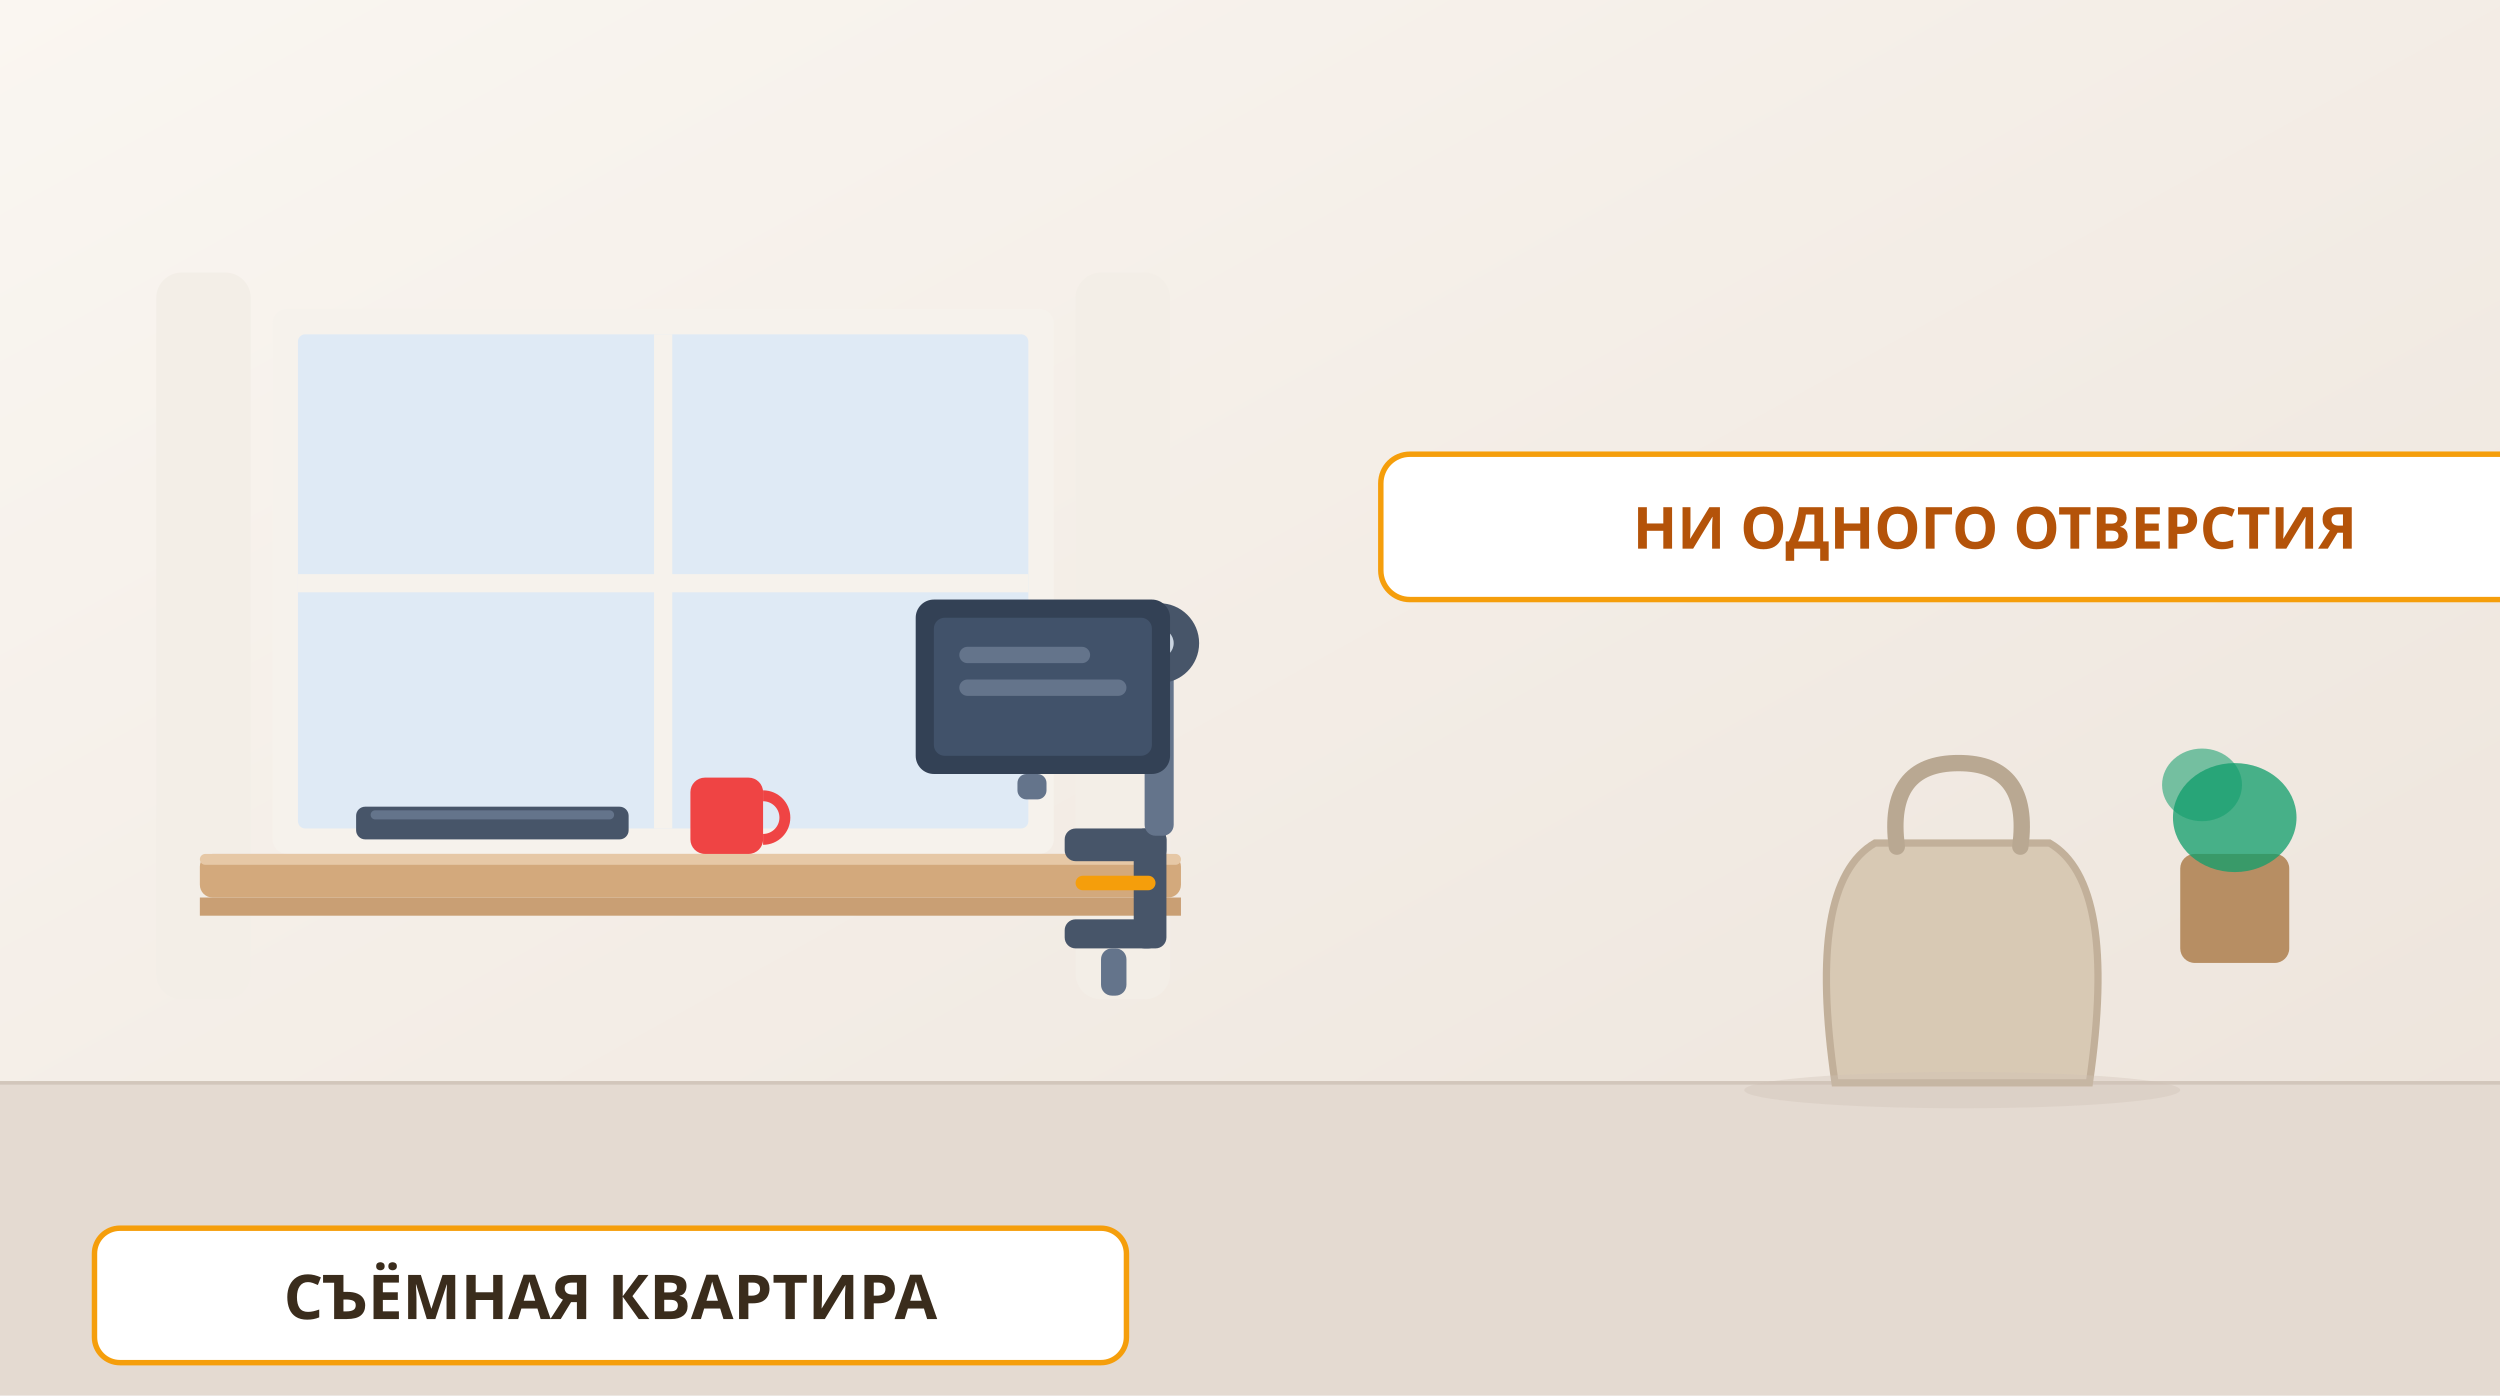
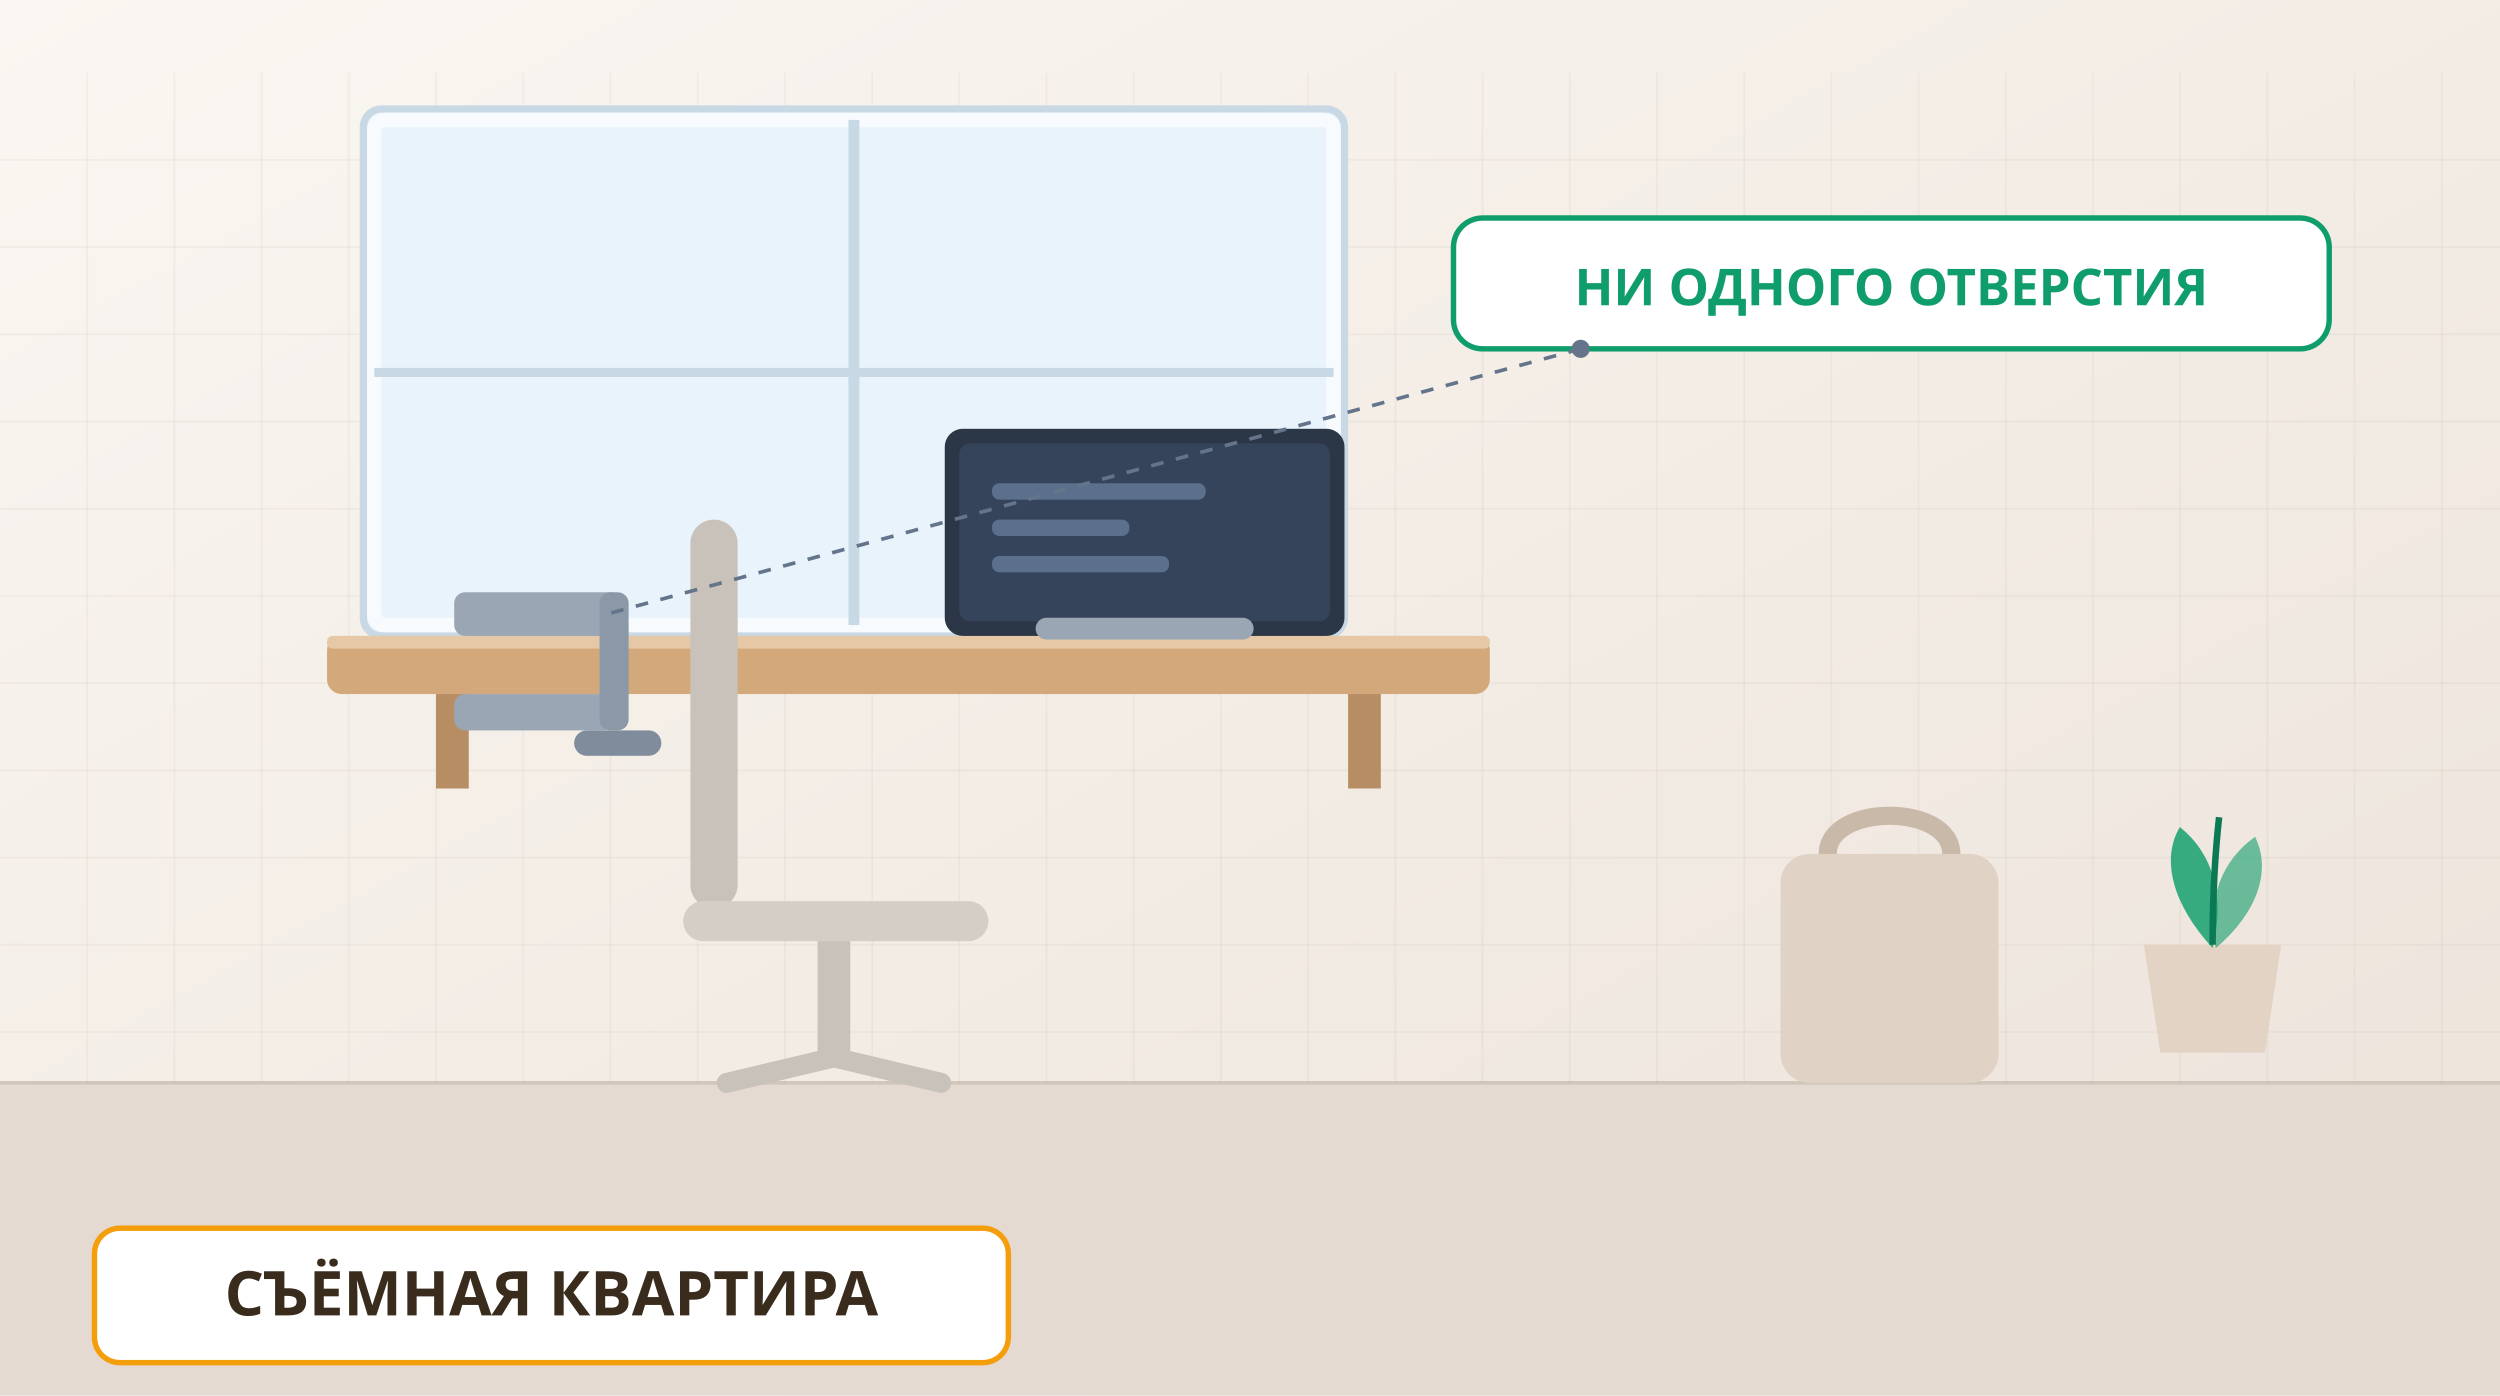
<svg xmlns="http://www.w3.org/2000/svg" viewBox="0 0 1376 768" width="1376" height="768">
  <defs>
    <linearGradient id="bg" x1="0%" y1="0%" x2="100%" y2="100%">
      <stop offset="0%" stop-color="#faf6f1" />
      <stop offset="100%" stop-color="#ece3da" />
    </linearGradient>
  </defs>
  <rect width="1376" height="768" fill="url(#bg)" />
  <rect x="0" y="596" width="1376" height="172" fill="#e4dad1" />
  <line x1="0" y1="596" x2="1376" y2="596" stroke="#d2c6bb" stroke-width="2" />
-   <rect x="150" y="170" width="430" height="300" rx="8" fill="#f6f2ec" />
-   <rect x="164" y="184" width="402" height="272" rx="4" fill="#dfeaf5" />
-   <rect x="360" y="184" width="10" height="272" fill="#f6f2ec" />
-   <rect x="164" y="316" width="402" height="10" fill="#f6f2ec" />
-   <rect x="86" y="150" width="52" height="400" rx="14" fill="#f3eee7" />
-   <rect x="592" y="150" width="52" height="400" rx="14" fill="#f3eee7" />
-   <rect x="110" y="470" width="540" height="24" rx="7" fill="#d3a97c" />
-   <rect x="110" y="470" width="540" height="6" rx="3" fill="#e6c8a6" />
-   <rect x="110" y="494" width="540" height="10" fill="#c99f74" />
-   <rect x="196" y="444" width="150" height="18" rx="5" fill="#475569" />
-   <rect x="204" y="446" width="134" height="5" rx="2.5" fill="#64748b" />
-   <rect x="380" y="428" width="40" height="42" rx="8" fill="#ef4444" />
-   <path d="M420 438 a12 12 0 0 1 0 24" fill="none" stroke="#ef4444" stroke-width="6" />
-   <g transform="translate(600 470)">
-     <rect x="-14" y="-14" width="56" height="18" rx="6" fill="#475569" />
-     <rect x="24" y="-14" width="18" height="66" rx="6" fill="#475569" />
-     <rect x="-14" y="36" width="52" height="16" rx="6" fill="#475569" />
-     <rect x="6" y="52" width="14" height="26" rx="6" fill="#64748b" />
-     <rect x="-8" y="12" width="44" height="8" rx="4" fill="#f59e0b" />
-     <rect x="30" y="-116" width="16" height="106" rx="6" fill="#64748b" />
-     <circle cx="38" cy="-116" r="22" fill="#475569" />
-     <circle cx="38" cy="-116" r="8" fill="#cbd5e1" />
-     <rect x="-96" y="-140" width="140" height="96" rx="10" fill="#334155" />
-     <rect x="-86" y="-130" width="120" height="76" rx="6" fill="#41526a" />
-     <rect x="-72" y="-114" width="72" height="9" rx="4.5" fill="#64748b" />
-     <rect x="-72" y="-96" width="92" height="9" rx="4.5" fill="#64748b" />
-     <rect x="-40" y="-44" width="16" height="14" rx="5" fill="#64748b" />
+   <g stroke="#7c6a58" stroke-opacity="0.055" stroke-width="1">
+     <line x1="48" y1="40" x2="48" y2="596" />
+     <line x1="96" y1="40" x2="96" y2="596" />
+     <line x1="144" y1="40" x2="144" y2="596" />
+     <line x1="192" y1="40" x2="192" y2="596" />
+     <line x1="240" y1="40" x2="240" y2="596" />
+     <line x1="288" y1="40" x2="288" y2="596" />
+     <line x1="336" y1="40" x2="336" y2="596" />
+     <line x1="384" y1="40" x2="384" y2="596" />
+     <line x1="432" y1="40" x2="432" y2="596" />
+     <line x1="480" y1="40" x2="480" y2="596" />
+     <line x1="528" y1="40" x2="528" y2="596" />
+     <line x1="576" y1="40" x2="576" y2="596" />
+     <line x1="624" y1="40" x2="624" y2="596" />
+     <line x1="672" y1="40" x2="672" y2="596" />
+     <line x1="720" y1="40" x2="720" y2="596" />
+     <line x1="768" y1="40" x2="768" y2="596" />
+     <line x1="816" y1="40" x2="816" y2="596" />
+     <line x1="864" y1="40" x2="864" y2="596" />
+     <line x1="912" y1="40" x2="912" y2="596" />
+     <line x1="960" y1="40" x2="960" y2="596" />
+     <line x1="1008" y1="40" x2="1008" y2="596" />
+     <line x1="1056" y1="40" x2="1056" y2="596" />
+     <line x1="1104" y1="40" x2="1104" y2="596" />
+     <line x1="1152" y1="40" x2="1152" y2="596" />
+     <line x1="1200" y1="40" x2="1200" y2="596" />
+     <line x1="1248" y1="40" x2="1248" y2="596" />
+     <line x1="1296" y1="40" x2="1296" y2="596" />
+     <line x1="1344" y1="40" x2="1344" y2="596" />
+     <line x1="0" y1="88" x2="1376" y2="88" />
+     <line x1="0" y1="136" x2="1376" y2="136" />
+     <line x1="0" y1="184" x2="1376" y2="184" />
+     <line x1="0" y1="232" x2="1376" y2="232" />
+     <line x1="0" y1="280" x2="1376" y2="280" />
+     <line x1="0" y1="328" x2="1376" y2="328" />
+     <line x1="0" y1="376" x2="1376" y2="376" />
+     <line x1="0" y1="424" x2="1376" y2="424" />
+     <line x1="0" y1="472" x2="1376" y2="472" />
+     <line x1="0" y1="520" x2="1376" y2="520" />
+     <line x1="0" y1="568" x2="1376" y2="568" />
  </g>
-   <path d="M1010 596 q-16 -110 22 -132 l96 0 q38 22 22 132 z" fill="#d8c9b4" />
-   <path d="M1010 596 q-16 -110 22 -132 l96 0 q38 22 22 132 z" fill="none" stroke="#c2b09a" stroke-width="4" />
-   <path d="M1044 466 q-6 -46 34 -46 q40 0 34 46" fill="none" stroke="#b9a892" stroke-width="9" stroke-linecap="round" />
-   <ellipse cx="1080" cy="600" rx="120" ry="10" fill="#cdc0b5" fill-opacity="0.35" />
-   <rect x="1200" y="470" width="60" height="60" rx="8" fill="#b78e63" />
-   <ellipse cx="1230" cy="450" rx="34" ry="30" fill="#0f9d6b" opacity="0.75" />
-   <ellipse cx="1212" cy="432" rx="22" ry="20" fill="#0f9d6b" opacity="0.55" />
-   <rect x="760" y="250" width="677" height="80" rx="16" fill="#ffffff" stroke="#f59e0b" stroke-width="3" />
-   <text x="1098" y="302" font-family="system-ui, sans-serif" font-size="32" font-weight="800" fill="#b45309" text-anchor="middle">НИ ОДНОГО ОТВЕРСТИЯ</text>
-   <rect x="52" y="676" width="568" height="74" rx="14" fill="#ffffff" stroke="#f59e0b" stroke-width="3" />
-   <text x="336" y="726" font-family="system-ui, sans-serif" font-size="34" font-weight="800" fill="#3a2c1c" text-anchor="middle">СЪЁМНАЯ КВАРТИРА</text>
+   <rect x="200" y="60" width="540" height="290" rx="10" fill="#e8f3fb" stroke="#c8d8e4" stroke-width="4" />
+   <rect x="206" y="66" width="528" height="278" rx="6" fill="none" stroke="#ffffff" stroke-width="8" stroke-opacity="0.7" />
+   <line x1="470" y1="66" x2="470" y2="344" stroke="#c8d8e4" stroke-width="6" />
+   <line x1="206" y1="205" x2="734" y2="205" stroke="#c8d8e4" stroke-width="5" />
+   <rect x="180" y="350" width="640" height="32" rx="8" fill="#d3a97c" />
+   <rect x="180" y="350" width="640" height="7" rx="3" fill="#e6c8a6" />
+   <rect x="240" y="382" width="18" height="52" fill="#b78e63" />
+   <rect x="742" y="382" width="18" height="52" fill="#b78e63" />
+   <rect x="250" y="326" width="92" height="24" rx="6" fill="#9aa6b4" />
+   <rect x="250" y="382" width="88" height="20" rx="6" fill="#9aa6b4" />
+   <rect x="330" y="326" width="16" height="76" rx="6" fill="#8b98a8" />
+   <rect x="316" y="402" width="48" height="14" rx="7" fill="#7f8c9c" />
+   <rect x="520" y="236" width="220" height="114" rx="10" fill="#2b3646" />
+   <rect x="528" y="244" width="204" height="98" rx="6" fill="#35445a" />
+   <rect x="546" y="266" width="117.6" height="9" rx="4" fill="#5b708c" />
+   <rect x="546" y="286" width="75.6" height="9" rx="4" fill="#5b708c" />
+   <rect x="546" y="306" width="97.44" height="9" rx="4" fill="#5b708c" />
+   <rect x="622" y="350" width="16" height="0" fill="#8b98a8" />
+   <rect x="570" y="340" width="120" height="12" rx="6" fill="#9aa6b4" />
+   <g>
+     <rect x="380" y="286" width="26" height="214" rx="13" fill="#c9c2ba" />
+     <rect x="376" y="496" width="168" height="22" rx="11" fill="#d5cec6" />
+     <rect x="450" y="518" width="18" height="64" fill="#c9c2ba" />
+     <path d="M459 582 L400 596 M459 582 L518 596" stroke="#c9c2ba" stroke-width="11" stroke-linecap="round" />
+   </g>
+   <rect x="980" y="470" width="120" height="126" rx="16" fill="#e0d3c6" />
+   <path d="M1006 470 C1006 442 1074 442 1074 470" fill="none" stroke="#c9b9a8" stroke-width="10" />
+   <g transform="translate(1180 520) scale(0.9)">
+     <path d="M0 0 L84 0 L74 66 L10 66 Z" fill="#e3d3c4" />
+     <path d="M42 2 C18 -24 10 -52 22 -72 C42 -56 50 -30 42 2 Z" fill="#0f9d6b" fill-opacity="0.82" />
+     <path d="M44 2 C70 -20 78 -46 68 -66 C48 -52 38 -28 44 2 Z" fill="#0f9d6b" fill-opacity="0.6" />
+     <path d="M42 0 C42 -34 44 -60 46 -78" stroke="#0b7a54" stroke-width="4" fill="none" />
+   </g>
+   <g>
+     <rect x="800" y="120" width="482" height="72" rx="16" fill="#ffffff" stroke="#0f9d6b" stroke-width="3" />
+     <text x="1041" y="168" font-family="system-ui, sans-serif" font-size="28" font-weight="800" fill="#0f9d6b" text-anchor="middle">НИ ОДНОГО ОТВЕРСТИЯ</text>
+   </g>
+   <path d="M870 192 L334 338" fill="none" stroke="#64748b" stroke-width="2" stroke-dasharray="7 7" />
+   <circle cx="870" cy="192" r="5" fill="#64748b" />
+   <rect x="52" y="676" width="503" height="74" rx="14" fill="#ffffff" stroke="#f59e0b" stroke-width="3" />
+   <text x="303.5" y="724" font-family="system-ui, sans-serif" font-size="34" font-weight="800" fill="#3a2c1c" text-anchor="middle">СЪЁМНАЯ КВАРТИРА</text>
</svg>
